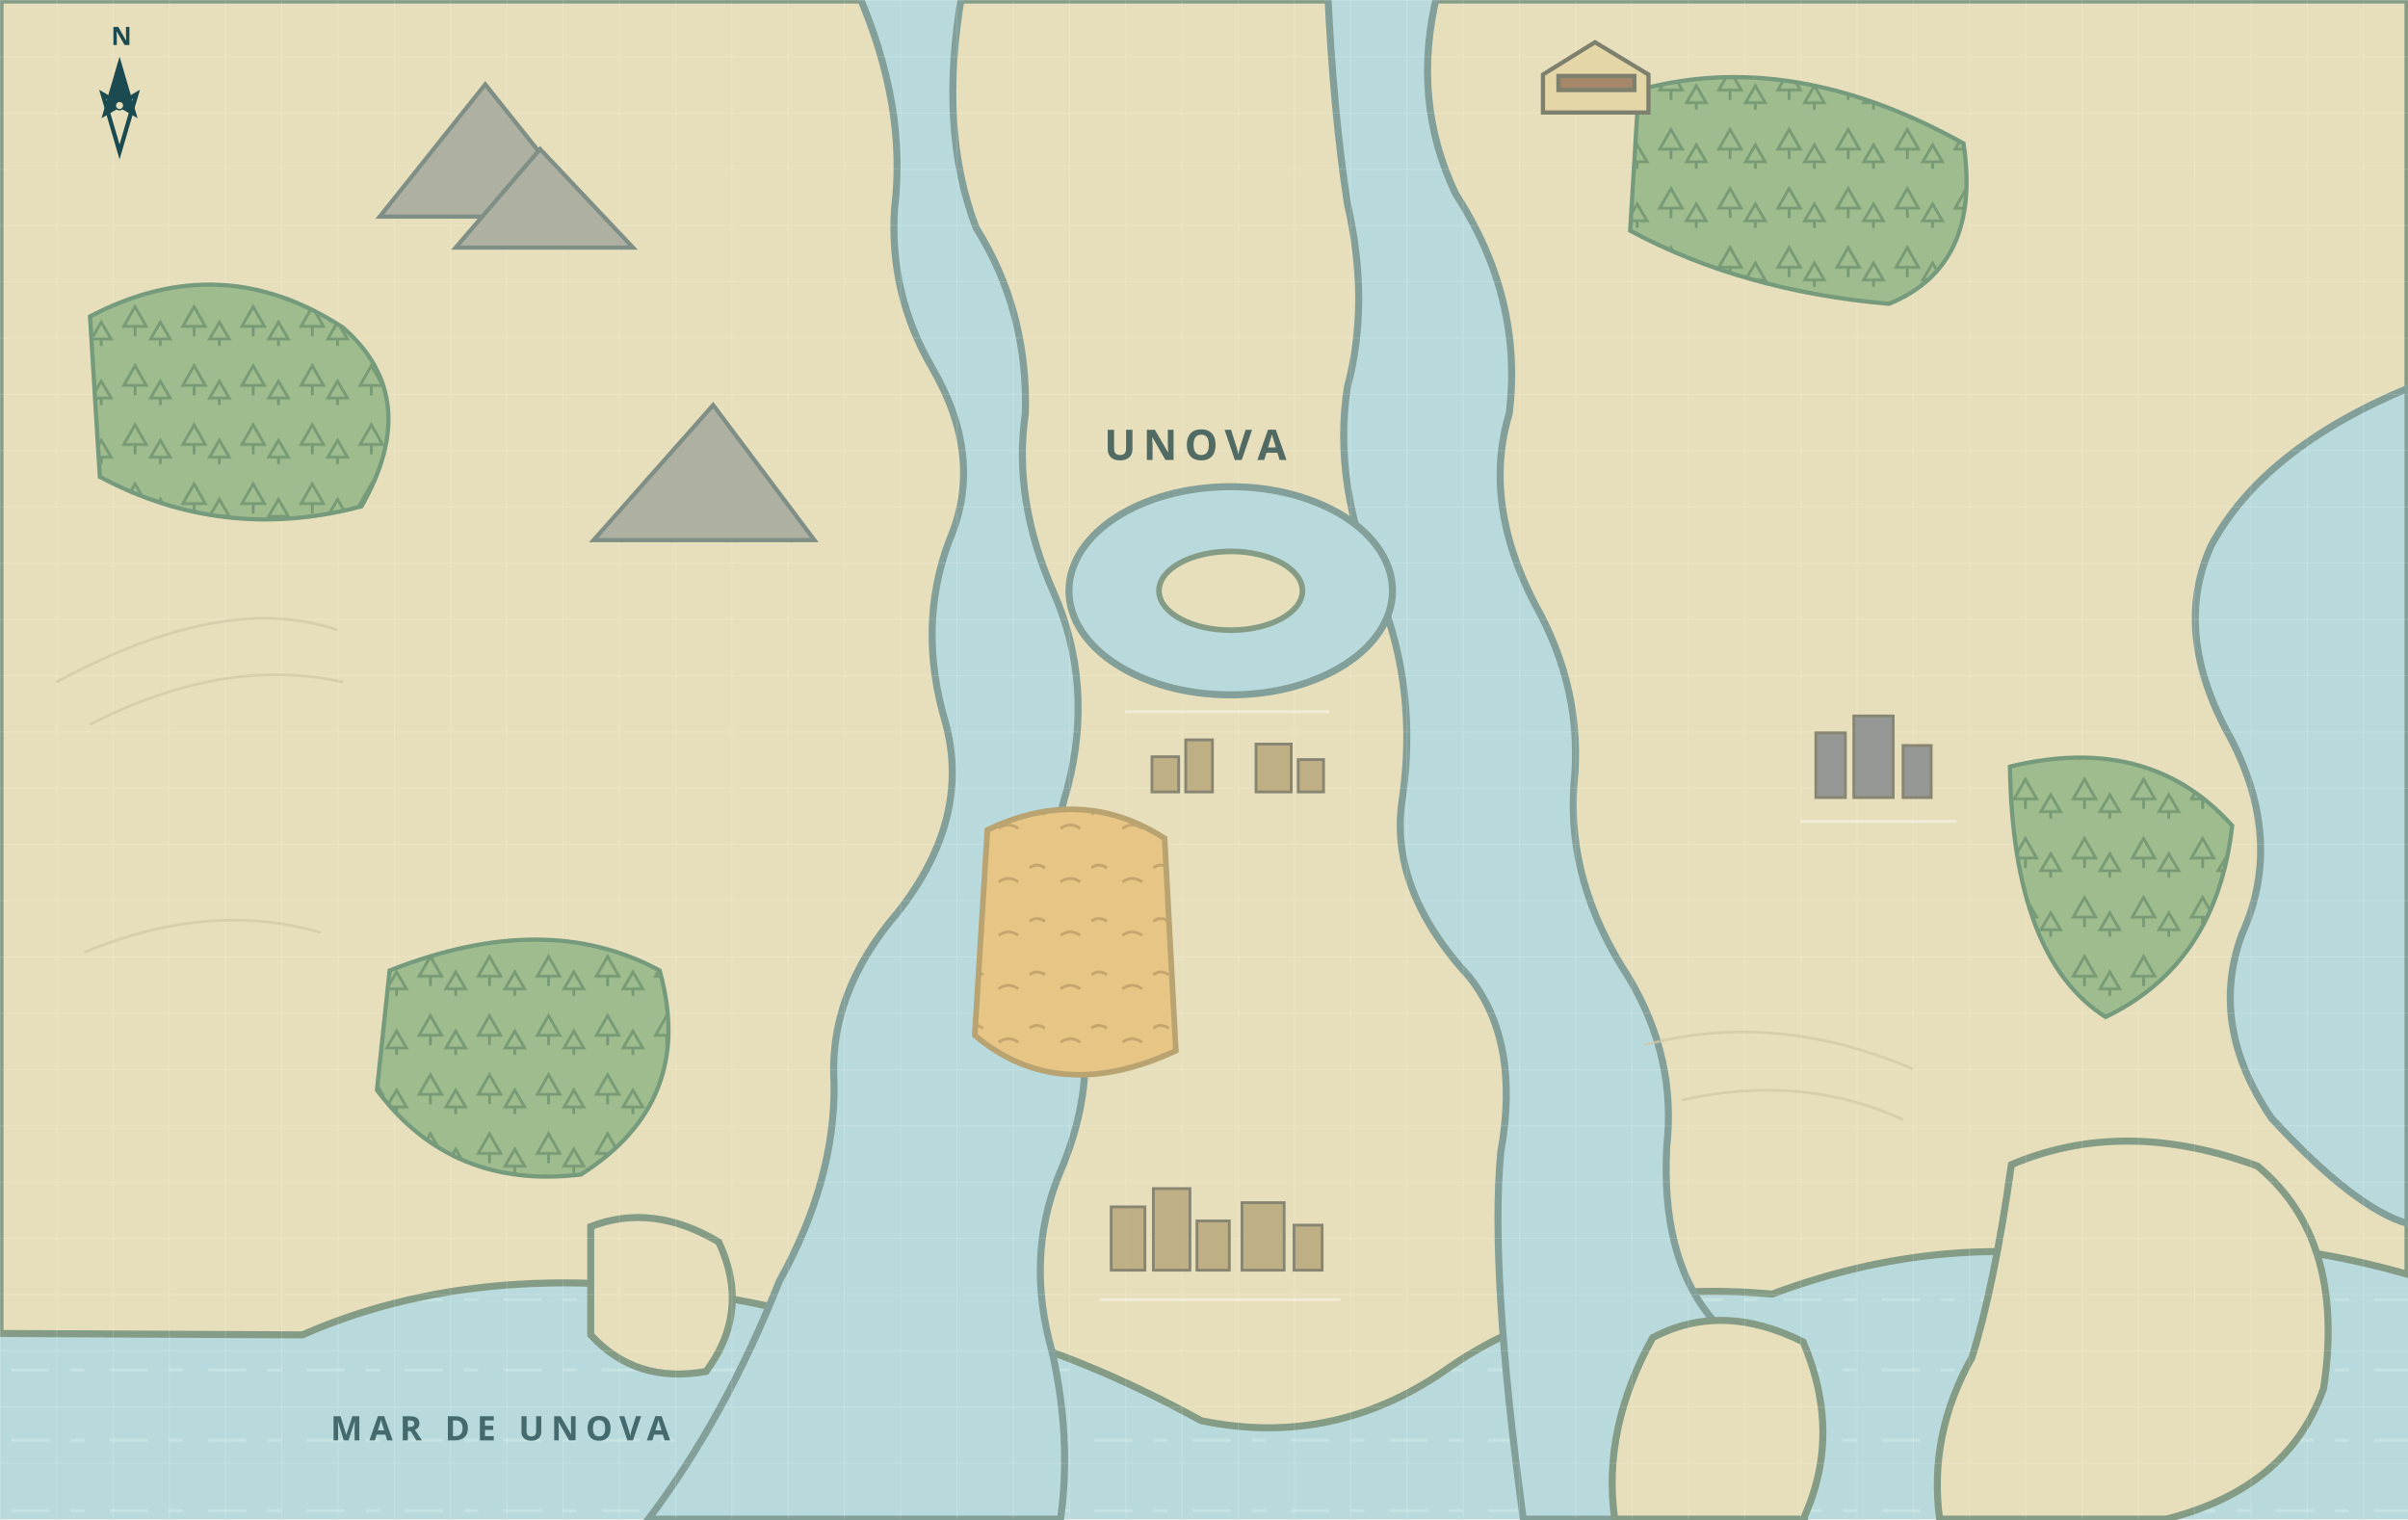
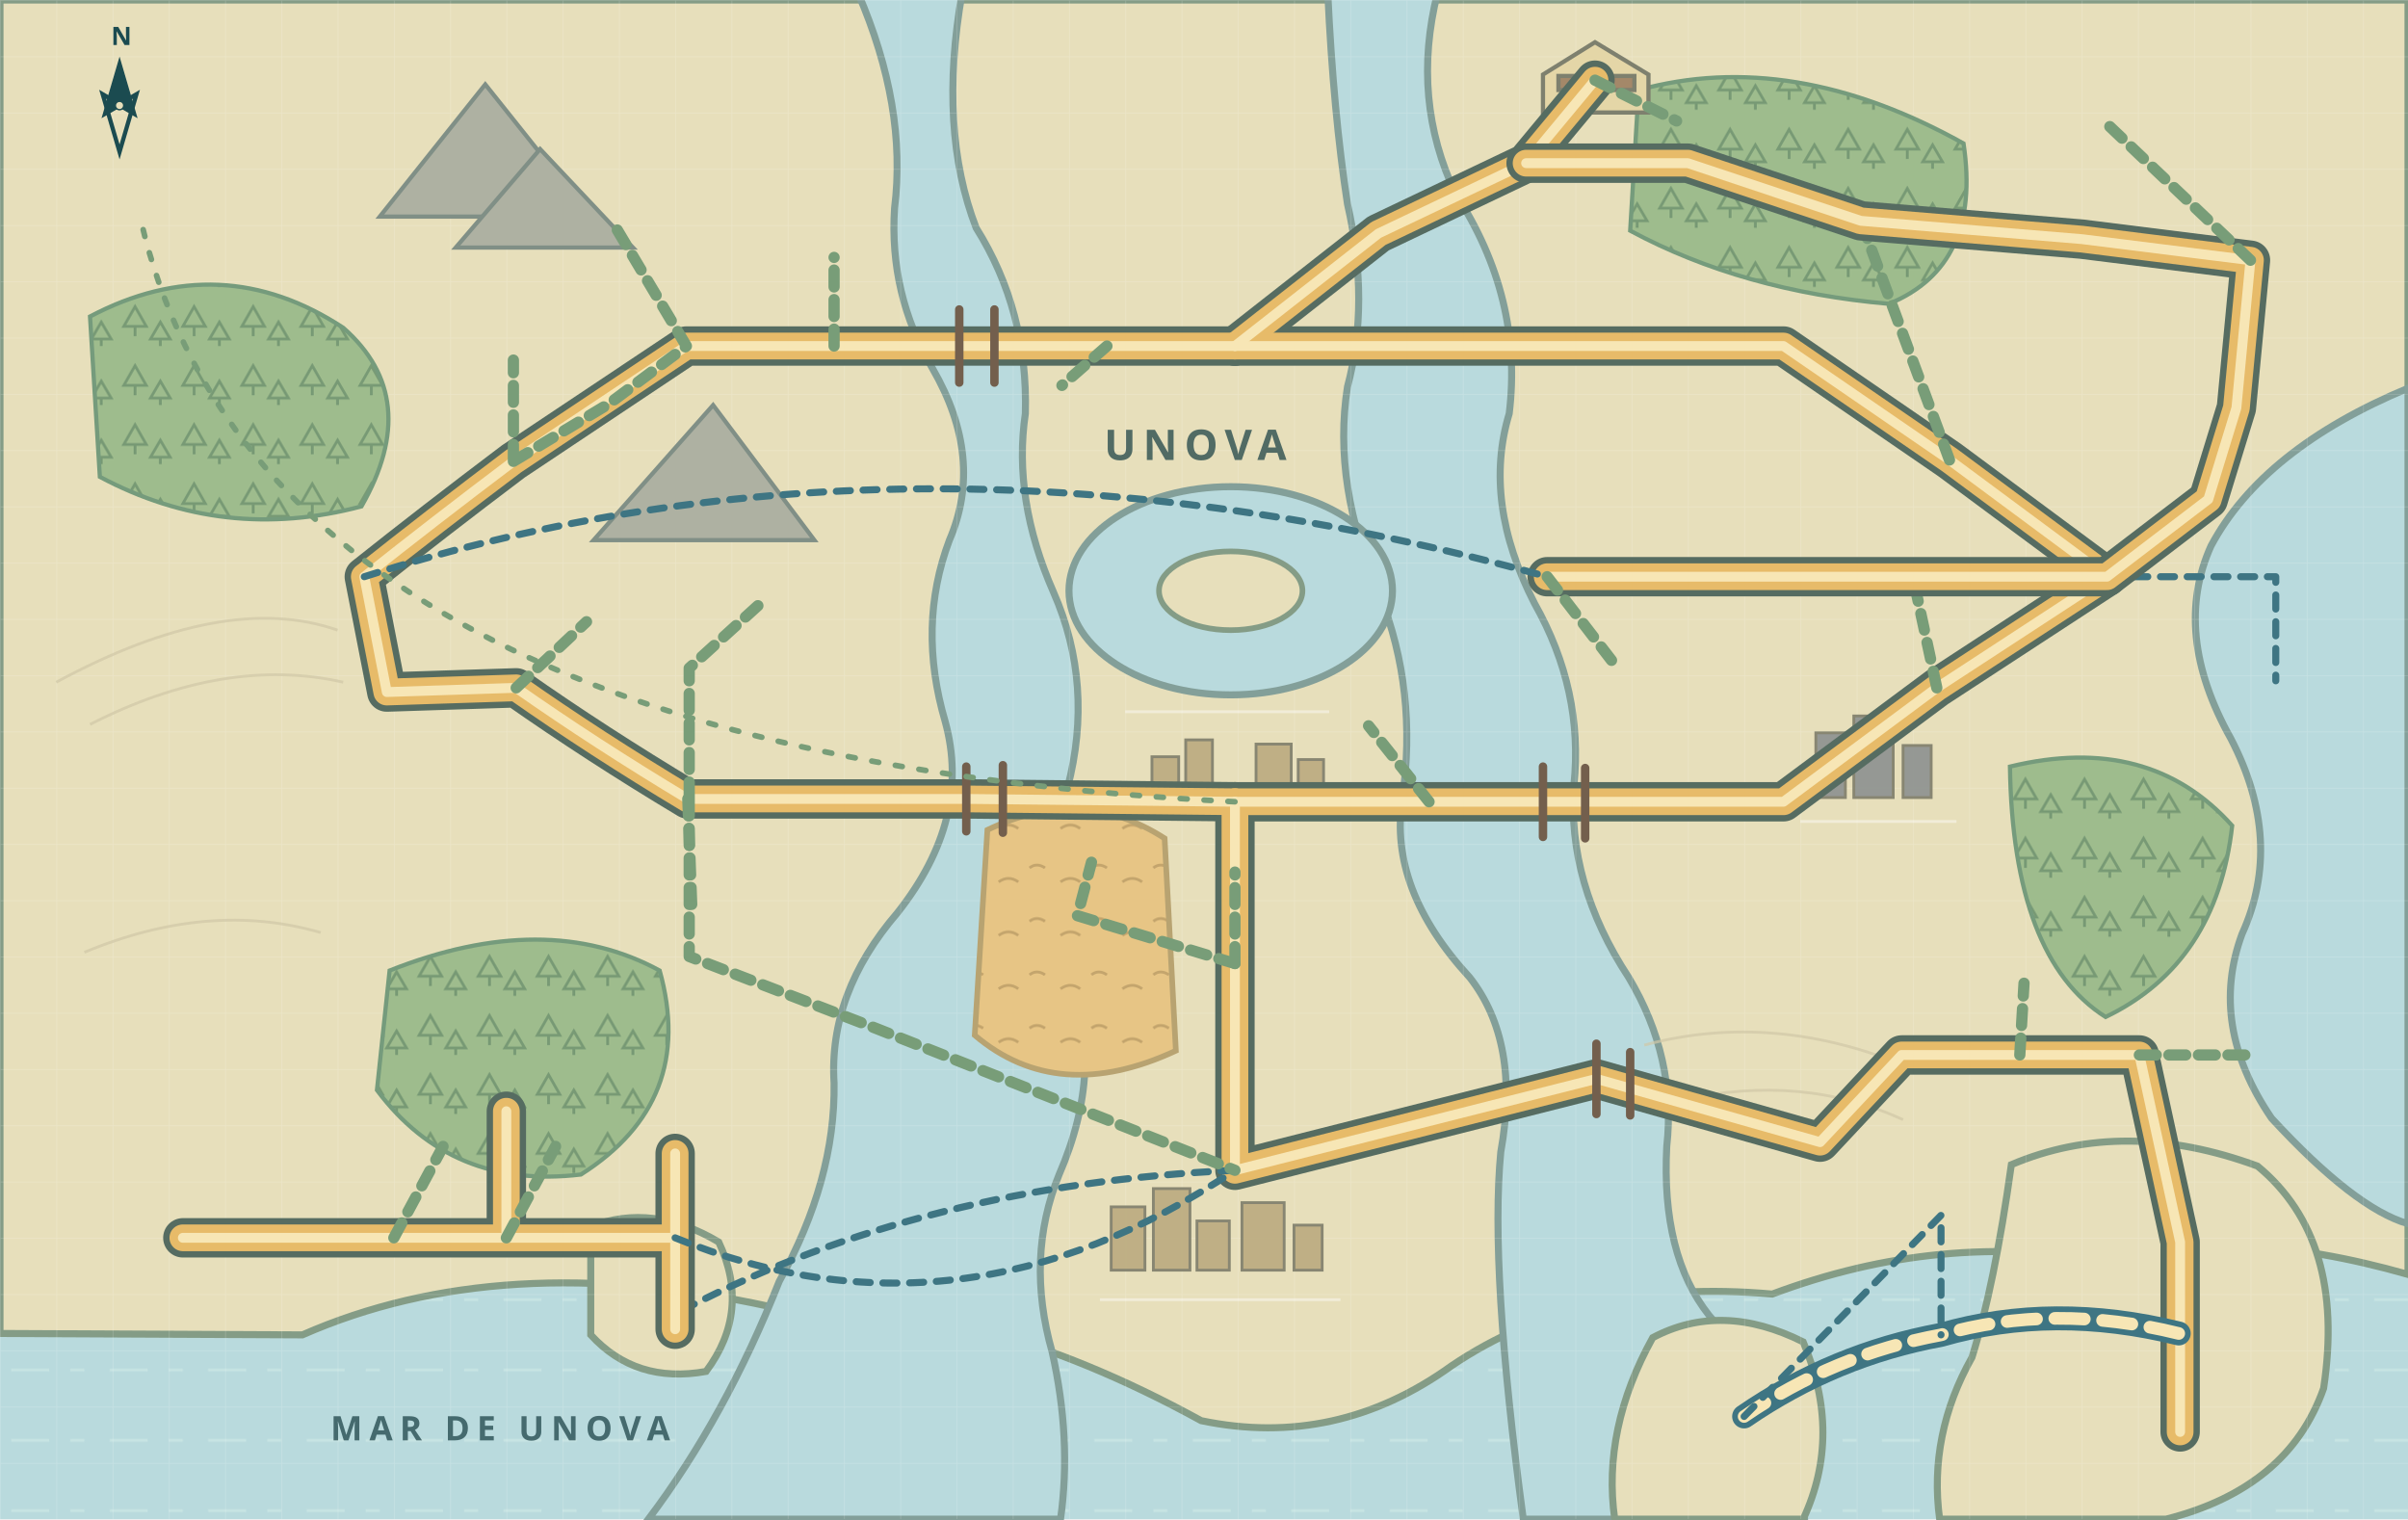
<svg xmlns="http://www.w3.org/2000/svg" viewBox="0 0 1712 1080" width="1712" height="1080">
  <defs>
    <pattern id="paper" width="40" height="40" patternUnits="userSpaceOnUse">
      <path d="M40 0H0V40" fill="none" stroke="#ffffff" stroke-opacity=".18" stroke-width="1" />
    </pattern>
    <pattern id="sea-lines" width="70" height="50" patternUnits="userSpaceOnUse">
      <path d="M8 24h27m15 0h10" fill="none" stroke="#dff4ed" stroke-opacity=".36" stroke-width="2" />
    </pattern>
    <pattern id="forest-pattern" width="42" height="42" patternUnits="userSpaceOnUse">
      <rect width="42" height="42" fill="#9ebc8d" />
      <path d="M12 8l-8 14h16zM30 19l-7 12h14z" fill="none" stroke="#789a75" stroke-width="2" />
      <path d="M12 22v7m18 2v5" stroke="#789a75" stroke-width="2" />
    </pattern>
    <pattern id="sand-pattern" width="44" height="38" patternUnits="userSpaceOnUse">
      <rect width="44" height="38" fill="#e7c585" />
      <path d="M6 19q7-5 14 0m8-10q5-4 11 0" fill="none" stroke="#c4a56d" stroke-width="2" />
    </pattern>
    <path id="road-south" d="M1550 1018 L1550 883 L1521 750 L1436 750 L1352 750 Q1322 782 1294 812 L1135 767 L878 832 L878 685 L878 570" />
    <path id="road-west" d="M878 570 L689 568 L489 568 Q424 529 367 489 L275 492 L259 410 Q308 371 365 328 L488 246 L593 246 L702 246 L787 246 L878 246" />
    <path id="road-league" d="M878 246 L980 166 L1085 116 L1134 57" />
    <path id="road-east" d="M878 246 L1027 246 L1112 246 L1188 246 L1268 246 L1386 327 L1498 410 L1377 489 L1268 570 L1207 570 L1115 570 L1016 570 L878 570" />
    <path id="sea-road" d="M1549 948 Q1460 926 1380 949 Q1304 963 1240 1007" />
  </defs>
  <rect width="1712" height="1080" fill="#b9dadd" />
  <rect width="1712" height="1080" fill="url(#sea-lines)" />
  <path d="M0 0H1712V906Q1585 870 1500 897Q1380 875 1260 920Q1125 908 1032 971Q950 1030 854 1010Q690 920 548 929Q356 887 215 949L0 948Z" fill="#e7dfbb" stroke="#849c86" stroke-width="5" />
  <path d="M610-5Q645 76 636 148Q632 209 663 262Q700 326 675 384Q652 445 672 513Q691 582 638 649Q589 706 593 770Q594 839 554 911Q516 1007 461 1080H754Q762 1023 748 961Q729 894 753 835Q786 759 760 694Q737 632 759 560Q778 487 749 421Q720 355 729 294Q731 221 694 162Q667 92 684-5Z" fill="#b9dadd" stroke="#839f99" stroke-width="5" />
  <path d="M944-5Q948 80 958 145Q974 215 958 275Q947 345 981 423Q1008 491 997 568Q987 632 1045 695Q1081 741 1067 819Q1059 902 1083 1080H1283Q1279 1008 1215 935Q1181 892 1185 815Q1192 752 1158 695Q1114 628 1119 558Q1126 491 1091 429Q1054 357 1073 294Q1083 212 1035 138Q1003 71 1022-5Z" fill="#b9dadd" stroke="#839f99" stroke-width="5" />
  <path d="M1712 276Q1609 319 1572 388Q1544 450 1586 525Q1624 598 1594 664Q1570 729 1615 795Q1674 859 1712 870V276Z" fill="#b9dadd" stroke="#839f99" stroke-width="5" />
  <path d="M1430 828Q1510 794 1605 829Q1668 881 1652 987Q1627 1058 1540 1080H1379Q1371 1020 1402 965Q1418 914 1430 828Z" fill="#e7dfbb" stroke="#849c86" stroke-width="5" />
  <path d="M420 872Q464 855 511 883Q534 932 502 975Q452 984 420 949Z" fill="#e7dfbb" stroke="#849c86" stroke-width="5" />
  <path d="M1175 951Q1224 925 1282 954Q1310 1020 1282 1080H1148Q1139 1016 1175 951Z" fill="#e7dfbb" stroke="#849c86" stroke-width="5" />
  <path d="M0 0H1712V1080H0Z" fill="url(#paper)" />
  <g fill="url(#forest-pattern)" stroke="#759b7c" stroke-width="3">
    <path d="M64 225Q157 176 244 233Q301 283 257 360Q159 386 71 339Z" />
    <path d="M277 690Q388 646 469 690Q495 783 413 835Q321 846 268 775Z" />
    <path d="M1165 64Q1274 34 1396 102Q1409 189 1343 216Q1239 207 1159 164Z" />
    <path d="M1429 545Q1528 521 1587 587Q1576 685 1497 723Q1431 681 1429 545Z" />
  </g>
  <path d="M702 590Q769 558 828 596L836 747Q752 786 693 736Z" fill="url(#sand-pattern)" stroke="#b8a371" stroke-width="4" />
  <g fill="#aeb1a2" stroke="#808f86" stroke-width="3">
    <path d="M270 154l75-94 75 94z" />
    <path d="M324 176l60-70 66 70z" />
    <path d="M422 384l85-96 72 96z" />
  </g>
  <g fill="none" stroke="#d0c8a6" stroke-width="2" opacity=".7">
    <path d="M40 485Q160 420 240 448M64 515Q160 466 244 485M1169 743Q1262 718 1360 760M1196 782Q1281 763 1353 796M60 677Q149 640 228 663" />
  </g>
  <ellipse cx="875" cy="420" rx="115" ry="74" fill="#b9dadd" stroke="#839f99" stroke-width="5" />
  <ellipse cx="875" cy="420" rx="51" ry="28" fill="#e7dfbb" stroke="#849c86" stroke-width="4" />
  <g fill="#bcab80" stroke="#807f6b" stroke-width="2" opacity=".92">
    <path d="M790 858h24v45h-24zM820 845h26v58h-26zM851 868h23v35h-23zM883 855h30v48h-30zM920 871h20v32h-20z" />
    <path d="M819 538h19v25h-19zM843 526h19v37h-19zM893 529h25v34h-25zM923 540h18v23h-18z" />
    <path d="M1291 521h21v46h-21zM1318 509h28v58h-28zM1353 530h20v37h-20z" fill="#8e9290" />
  </g>
  <g fill="#e4d6a7" stroke="#7e806e" stroke-width="3">
    <path d="M1097 53l37-23 38 23v27h-75z" />
    <path d="M1108 54h54v10h-54z" fill="#a48869" />
  </g>
  <g fill="none" stroke="#ffffff" stroke-opacity=".42" stroke-width="2">
    <path d="M782 924h171M1280 584h111M800 506h145" />
  </g>
+   <g fill="none" stroke-linecap="round" stroke-linejoin="round">
+     <g stroke="#566c61" stroke-width="28">
+       <use href="#road-south" />
+       <use href="#road-west" />
+       <use href="#road-league" />
+       <use href="#road-east" />
+     </g>
+     <g stroke="#e7bb69" stroke-width="19">
+       <use href="#road-south" />
+       <use href="#road-west" />
+       <use href="#road-league" />
+       <use href="#road-east" />
+     </g>
+     <g stroke="#f7e6b5" stroke-width="7">
+       <use href="#road-south" />
+       <use href="#road-west" />
+       <use href="#road-league" />
+       <use href="#road-east" />
+     </g>
+     <use href="#sea-road" stroke="#3e7583" stroke-width="17" />
+     <use href="#sea-road" stroke="#f7e6b5" stroke-width="9" stroke-dasharray="21 13" />
+     <g stroke="#735f4d" stroke-width="6">
+       <path d="M1135 742v50m24-44v45M687 545v46m26-47v48M682 220v52m25-52v52M1097 545v50m30-49v50" />
+     </g>
+     <g stroke="#789d78" stroke-width="8" stroke-dasharray="12 9">
+       <path d="M878 685L766 651L776 613" />
+       <path d="M367 489L417 442" />
+       <path d="M1386 327L1323 157" />
+       <path d="M1521 750H1598M1436 750L1439 699M489 568L492 649M365 328V256M365 328L433 287L488 246M488 246L435 157M593 246V183M1016 570L973 516M1377 489L1360 410M787 246L755 274M1134 57L1192 86" />
+     </g>
+     <path d="M1498 410H1618V484M1240 1007L1380 864L1380 949M878 832Q658 842 488 930" stroke="#3e7583" stroke-width="5" stroke-dasharray="10 9" />
+     <path d="M878 570Q188 535 100 156" stroke="#789d78" stroke-width="4" stroke-dasharray="5 12" />
+   </g>
+   <defs>
+     <path id="b2-road-start" d="M130 880H280H360H480M360 880V790M480 945V880V820" />
+     <path id="b2-road-east" d="M1100 410H1280H1498M1498 410L1570 355L1590 290L1600 185L1480 170L1323 157L1200 116L1085 116" />
+   </defs>
+   <g fill="none" stroke-linecap="round" stroke-linejoin="round">
+     <g stroke="#566c61" stroke-width="28">
+       <use href="#b2-road-start" />
+       <use href="#b2-road-east" />
+     </g>
+     <g stroke="#e7bb69" stroke-width="19">
+       <use href="#b2-road-start" />
+       <use href="#b2-road-east" />
+     </g>
+     <g stroke="#f7e6b5" stroke-width="7">
+       <use href="#b2-road-start" />
+       <use href="#b2-road-east" />
+     </g>
+     <path d="M480 880Q682 963 878 832M259 410Q650 285 1100 410" stroke="#3e7583" stroke-width="5" stroke-dasharray="10 9" />
+     <g stroke="#789d78" stroke-width="8" stroke-dasharray="12 9">
+       <path d="M490 568V680L620 730L878 832M1100 410L1150 475M878 685V620M490 568V475L545 425M360 880L395 815M280 880L315 815M1600 185L1500 90" />
+     </g>
+   </g>
  <g fill="#173e43" font-family="system-ui, sans-serif" font-weight="900" letter-spacing="5" opacity=".72">
    <text x="785" y="327" font-size="30">UNOVA</text>
    <text x="235" y="1024" font-size="24">MAR DE UNOVA</text>
  </g>
  <g transform="translate(85 75)" fill="#1b4b50" stroke="#1b4b50">
    <path d="M0-33L12 8 0 1-12 8Z" />
    <path d="M0 33L12-8 0-1-12-8Z" fill="none" stroke-width="3" />
    <circle r="3" fill="#e7dfbb" />
    <text x="-6" y="-43" font-family="system-ui,sans-serif" font-size="18" font-weight="800" stroke="none">N</text>
  </g>
</svg>
